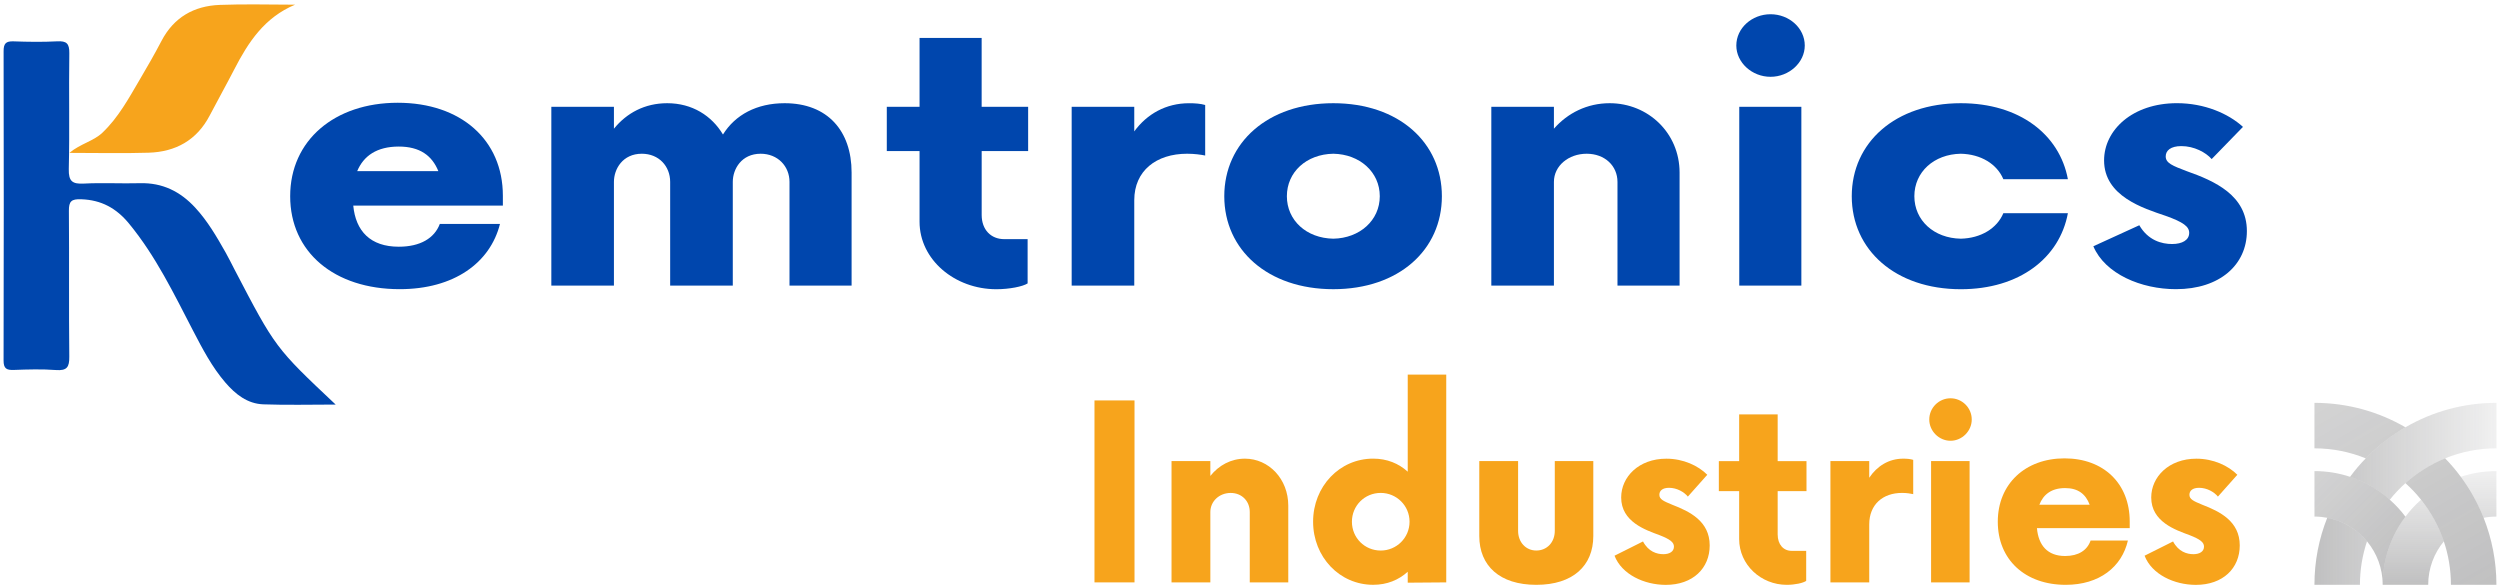
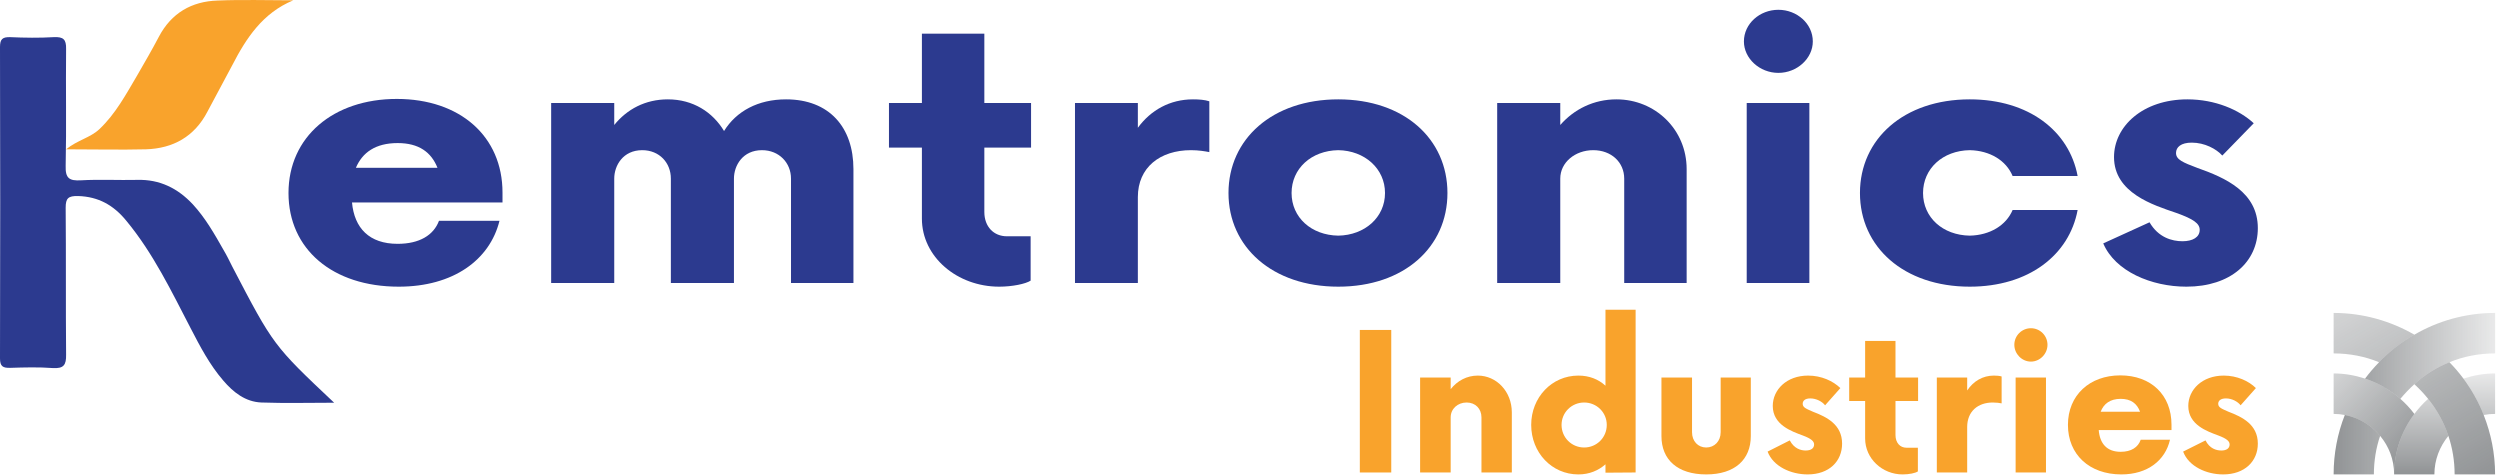
- <svg xmlns="http://www.w3.org/2000/svg" width="379" height="89" viewBox="0 0 379 89" fill="none">
-   <path d="M165.923 60.705H171.992V88.289H165.923V60.705Z" fill="#F7A41C" />
-   <path d="M195.302 76.657V88.289H189.464V77.624C189.464 75.969 188.269 74.73 186.569 74.73C184.868 74.73 183.489 75.973 183.489 77.624V88.289H177.604V69.9H183.489V72.152C184.777 70.542 186.614 69.533 188.73 69.533C192.358 69.533 195.302 72.613 195.302 76.657Z" fill="#F7A41C" />
-   <path d="M219.251 56.797V88.289L213.412 88.335V86.679C212.033 87.923 210.287 88.656 208.17 88.656C203.069 88.656 199.066 84.427 199.066 79.091C199.066 73.754 203.065 69.529 208.17 69.529C210.287 69.529 212.033 70.263 213.412 71.506V56.794H219.251V56.797ZM213.688 79.094C213.688 76.657 211.712 74.726 209.319 74.726C206.882 74.726 204.951 76.657 204.951 79.094C204.951 81.532 206.882 83.463 209.319 83.463C211.712 83.463 213.688 81.532 213.688 79.094Z" fill="#F7A41C" />
-   <path d="M224.259 81.256V69.9H230.143V80.474C230.143 82.22 231.337 83.46 232.902 83.46C234.512 83.46 235.706 82.22 235.706 80.474V69.9H241.545V81.256C241.545 85.761 238.465 88.66 232.902 88.66C227.343 88.66 224.259 85.761 224.259 81.256Z" fill="#F7A41C" />
-   <path d="M244.761 84.246L249.08 82.084C249.908 83.649 251.197 84.015 252.16 84.015C253.124 84.015 253.77 83.6 253.77 82.866C253.77 82.224 253.219 81.763 251.563 81.12C249.447 80.338 245.77 79.098 245.77 75.421C245.77 72.296 248.438 69.537 252.618 69.537C255.195 69.537 257.447 70.595 258.823 71.975L255.879 75.285C255.327 74.597 254.224 73.951 253.03 73.951C252.017 73.951 251.559 74.412 251.559 75.009C251.559 75.701 252.202 75.977 253.536 76.529C256.155 77.541 259.19 79.011 259.19 82.689C259.19 86.135 256.661 88.667 252.523 88.667C249.269 88.66 245.864 87.095 244.761 84.246Z" fill="#F7A41C" />
-   <path d="M269.495 74.45V81.026C269.495 82.545 270.368 83.509 271.611 83.509H273.818V88.063C273.357 88.384 272.118 88.66 270.874 88.66C266.967 88.66 263.656 85.625 263.656 81.717V74.454H260.576V69.904H263.656V62.825H269.495V69.904H273.864V74.454H269.495V74.45Z" fill="#F7A41C" />
-   <path d="M290.043 69.715V74.911C289.631 74.82 289.034 74.726 288.342 74.726C285.447 74.726 283.376 76.472 283.376 79.507V88.289H277.492V69.9H283.376V72.428C284.571 70.637 286.366 69.533 288.524 69.533C289.079 69.533 289.631 69.579 290.043 69.715Z" fill="#F7A41C" />
-   <path d="M292.477 63.6C292.477 61.808 293.947 60.38 295.696 60.38C297.446 60.38 298.916 61.805 298.916 63.6C298.916 65.346 297.446 66.82 295.696 66.82C293.95 66.82 292.477 65.35 292.477 63.6ZM292.752 69.9H298.591V88.289H292.752V69.9Z" fill="#F7A41C" />
-   <path d="M322.868 80.062H308.799C309.029 82.681 310.408 84.291 313.073 84.291C315.098 84.291 316.429 83.418 316.935 81.948H322.589C321.67 85.946 318.269 88.66 313.164 88.66C307.003 88.66 302.865 84.843 302.865 79.094C302.865 73.346 307.049 69.488 312.982 69.488C318.912 69.488 322.865 73.305 322.865 79.049V80.062H322.868ZM309.165 76.521H316.795C316.198 74.911 315.049 73.993 313.069 73.993C311.006 73.993 309.766 74.956 309.165 76.521Z" fill="#F7A41C" />
-   <path d="M325.117 84.246L329.437 82.084C330.264 83.649 331.553 84.015 332.517 84.015C333.481 84.015 334.127 83.6 334.127 82.866C334.127 82.224 333.575 81.763 331.92 81.12C329.803 80.338 326.126 79.098 326.126 75.421C326.126 72.296 328.794 69.537 332.974 69.537C335.552 69.537 337.804 70.595 339.18 71.975L336.236 75.285C335.684 74.597 334.58 73.951 333.386 73.951C332.373 73.951 331.916 74.412 331.916 75.009C331.916 75.701 332.558 75.977 333.892 76.529C336.511 77.541 339.546 79.011 339.546 82.689C339.546 86.135 337.018 88.667 332.88 88.667C329.626 88.66 326.221 87.095 325.117 84.246Z" fill="#F7A41C" />
-   <path d="M76.239 31.167H53.553C53.923 35.029 56.149 37.402 60.45 37.402C63.711 37.402 65.861 36.114 66.678 33.944H75.797C74.315 39.844 68.828 43.838 60.597 43.838C50.661 43.838 43.991 38.211 43.991 29.742C43.991 21.269 50.737 15.578 60.298 15.578C69.86 15.578 76.235 21.205 76.235 29.674V31.167H76.239ZM54.15 25.948H66.455C65.491 23.574 63.639 22.218 60.45 22.218C57.113 22.221 55.113 23.642 54.15 25.948Z" fill="#0046AD" />
-   <path d="M129.102 26.152V43.302H119.688V27.576C119.688 25.203 117.908 23.306 115.316 23.306C112.425 23.306 111.091 25.611 111.091 27.576V43.302H101.597V27.576C101.597 25.203 99.893 23.306 97.297 23.306C94.406 23.306 93.072 25.611 93.072 27.576V43.302H83.582V16.19H93.072V19.512C94.999 17.138 97.743 15.646 101.151 15.646C104.934 15.646 107.897 17.543 109.602 20.392C111.454 17.41 114.719 15.646 118.944 15.646C125.467 15.646 129.102 19.848 129.102 26.152Z" fill="#0046AD" />
-   <path d="M148.822 22.898V32.591C148.822 34.828 150.232 36.253 152.231 36.253H155.787V42.965C155.046 43.438 153.043 43.846 151.044 43.846C144.744 43.846 139.404 39.375 139.404 33.612V22.901H134.438V16.19H139.404V5.751H148.818V16.19H155.866V22.901H148.822V22.898Z" fill="#0046AD" />
-   <path d="M182.706 15.918V23.578C182.037 23.442 181.074 23.306 179.962 23.306C175.291 23.306 171.954 25.884 171.954 30.354V43.302H162.465V16.19H171.954V19.92C173.882 17.275 176.773 15.65 180.257 15.65C181.149 15.646 182.037 15.714 182.706 15.918Z" fill="#0046AD" />
-   <path d="M185.601 29.746C185.601 21.613 192.199 15.646 202.131 15.646C212.066 15.646 218.589 21.613 218.589 29.746C218.589 37.878 212.066 43.842 202.131 43.842C192.199 43.842 185.601 37.878 185.601 29.746ZM209.175 29.746C209.175 26.084 206.137 23.374 202.131 23.306C198.053 23.374 195.09 26.084 195.09 29.746C195.09 33.408 198.057 36.117 202.131 36.185C206.137 36.114 209.175 33.404 209.175 29.746Z" fill="#0046AD" />
-   <path d="M254.624 26.152V43.302H245.21V27.576C245.21 25.135 243.283 23.306 240.539 23.306C237.796 23.306 235.574 25.135 235.574 27.576V43.302H226.084V16.19H235.574V19.512C237.648 17.138 240.615 15.646 244.024 15.646C249.878 15.646 254.624 20.188 254.624 26.152Z" fill="#0046AD" />
-   <path d="M263.226 6.901C263.226 4.255 265.599 2.158 268.414 2.158C271.23 2.158 273.603 4.259 273.603 6.901C273.603 9.478 271.23 11.643 268.414 11.643C265.599 11.647 263.226 9.478 263.226 6.901ZM263.672 16.186H273.086V43.298H263.672V16.186Z" fill="#0046AD" />
-   <path d="M280.727 29.746C280.727 21.613 287.325 15.646 297.257 15.646C306.153 15.646 312.234 20.392 313.492 27.168H303.708C302.744 24.863 300.299 23.374 297.257 23.306C293.179 23.374 290.216 26.084 290.216 29.746C290.216 33.408 293.183 36.117 297.257 36.185C300.295 36.117 302.744 34.628 303.708 32.323H313.492C312.23 39.099 306.153 43.846 297.257 43.846C287.325 43.842 280.727 37.878 280.727 29.746Z" fill="#0046AD" />
-   <path d="M317.351 37.334L324.319 34.148C325.653 36.454 327.728 36.994 329.285 36.994C330.842 36.994 331.882 36.386 331.882 35.301C331.882 34.352 330.993 33.676 328.322 32.724C324.913 31.571 318.979 29.742 318.979 24.319C318.979 19.712 323.28 15.642 330.026 15.642C334.179 15.642 337.811 17.202 340.033 19.236L335.29 24.114C334.398 23.098 332.622 22.149 330.695 22.149C329.062 22.149 328.322 22.83 328.322 23.71C328.322 24.727 329.361 25.135 331.507 25.947C335.733 27.436 340.627 29.606 340.627 35.029C340.627 40.112 336.549 43.838 329.879 43.838C324.618 43.842 319.131 41.537 317.351 37.334Z" fill="#0046AD" />
-   <path d="M50.885 61.332C47.136 61.332 43.519 61.43 39.91 61.298C37.506 61.207 35.7 59.775 34.169 57.999C32.132 55.633 30.704 52.889 29.275 50.142C26.361 44.534 23.622 38.831 19.559 33.895C17.635 31.556 15.36 30.313 12.307 30.207C10.821 30.154 10.432 30.513 10.444 31.968C10.504 39.334 10.425 46.699 10.504 54.061C10.523 55.648 10.156 56.223 8.486 56.098C6.366 55.939 4.219 56.003 2.088 56.083C0.977 56.124 0.538 55.867 0.542 54.643C0.58 39.02 0.58 23.393 0.546 7.766C0.542 6.594 0.897 6.228 2.054 6.269C4.253 6.349 6.464 6.383 8.66 6.266C10.088 6.19 10.527 6.587 10.508 8.065C10.421 13.915 10.568 19.769 10.428 25.615C10.383 27.531 10.999 27.92 12.749 27.83C15.564 27.682 18.391 27.852 21.214 27.773C24.627 27.678 27.336 29.031 29.6 31.484C31.486 33.525 32.858 35.906 34.215 38.298C34.691 39.133 35.106 40.002 35.552 40.853C41.746 52.723 41.746 52.723 50.885 61.332Z" fill="#0046AD" />
-   <path d="M44.732 0.71C40.11 2.638 37.643 6.387 35.53 10.491C34.317 12.845 33.021 15.158 31.792 17.509C29.835 21.262 26.622 23.026 22.522 23.151C18.648 23.272 14.771 23.177 10.516 23.177C12.224 21.768 14.155 21.416 15.523 20.12C17.961 17.803 19.521 14.893 21.192 12.055C22.326 10.128 23.444 8.193 24.476 6.213C26.35 2.623 29.404 0.895 33.312 0.744C37.114 0.593 40.927 0.71 44.732 0.71Z" fill="#F7A41C" />
-   <path d="M358.839 82.072C358.144 84.139 357.766 86.358 357.766 88.659H350.869C350.869 85.073 351.557 81.649 352.808 78.501C355.219 78.954 357.335 80.254 358.839 82.072ZM364.663 64.775C362.445 66.064 360.419 67.651 358.647 69.487C357.793 70.361 356.999 71.298 356.273 72.284C358.518 73.025 360.563 74.219 362.294 75.757C363.012 74.858 363.805 74.015 364.663 73.248C366.42 71.672 368.457 70.387 370.68 69.487C373.079 68.509 375.706 67.968 378.457 67.968V61.071C373.435 61.071 368.722 62.42 364.663 64.775Z" fill="url(#paint0_linear_257_2700)" />
-   <path d="M364.663 78.327C362.494 81.207 361.217 84.785 361.217 88.659C361.217 86.161 360.325 83.863 358.843 82.072C357.339 80.254 355.223 78.954 352.812 78.497C352.184 78.376 351.534 78.312 350.873 78.312V71.418C352.755 71.418 354.577 71.721 356.274 72.284C358.518 73.025 360.563 74.219 362.294 75.757C363.167 76.528 363.964 77.39 364.663 78.327Z" fill="url(#paint1_linear_257_2700)" />
-   <path d="M378.457 71.418V78.316C377.792 78.316 377.142 78.38 376.519 78.501C375.631 76.271 374.463 74.185 373.057 72.284C374.754 71.721 376.572 71.418 378.457 71.418ZM367.033 75.757C366.156 76.528 365.359 77.39 364.663 78.327C362.494 81.207 361.217 84.785 361.217 88.659H368.114C368.114 86.161 369.006 83.863 370.487 82.072C369.705 79.755 368.53 77.624 367.033 75.757Z" fill="url(#paint2_linear_257_2700)" />
-   <path d="M378.457 88.659H371.56C371.56 86.358 371.182 84.143 370.487 82.072C369.708 79.756 368.529 77.624 367.036 75.757C366.318 74.858 365.525 74.015 364.667 73.248C366.424 71.672 368.461 70.387 370.683 69.487C371.538 70.361 372.331 71.298 373.057 72.284C374.463 74.185 375.63 76.271 376.518 78.501C377.766 81.645 378.457 85.073 378.457 88.659ZM350.869 61.071V67.968C353.62 67.968 356.243 68.509 358.643 69.487C360.415 67.651 362.441 66.064 364.659 64.775C360.604 62.42 355.892 61.071 350.869 61.071Z" fill="url(#paint3_linear_257_2700)" />
+ <svg xmlns="http://www.w3.org/2000/svg" width="469" height="89" viewBox="0 0 469 89" fill="none">
+   <path d="M255.103 61.898H260.999V88.637H255.103V61.898Z" fill="#F9A32C" />
+   <path d="M283.618 77.368V88.636H277.923V78.297C277.923 76.681 276.792 75.51 275.136 75.51C273.48 75.51 272.147 76.681 272.147 78.297V88.636H266.412V70.824H272.147V73.005C273.4 71.43 275.177 70.461 277.237 70.461C280.751 70.461 283.618 73.45 283.618 77.368Z" fill="#F9A32C" />
+   <path fill-rule="evenodd" clip-rule="evenodd" d="M306.842 58.102V88.636L301.187 88.677V87.102C299.855 88.273 298.158 89 296.098 89C291.13 89 287.253 84.921 287.253 79.71C287.253 74.54 291.13 70.461 296.098 70.461C298.158 70.461 299.855 71.147 301.187 72.359V58.102H306.842ZM301.43 79.71C301.43 77.368 299.532 75.51 297.189 75.51C294.846 75.51 292.948 77.368 292.948 79.71C292.948 82.093 294.846 83.951 297.189 83.951C299.532 83.951 301.43 82.093 301.43 79.71Z" fill="#F9A32C" />
+   <path d="M311.688 81.81V70.824H317.424V81.083C317.424 82.78 318.555 83.951 320.09 83.951C321.624 83.951 322.796 82.78 322.796 81.083V70.824H328.45V81.81C328.45 86.213 325.461 89 320.09 89C314.677 89 311.688 86.213 311.688 81.81V81.81Z" fill="#F9A32C" />
+   <path d="M331.602 84.719L335.762 82.618C336.57 84.153 337.822 84.517 338.751 84.517C339.72 84.517 340.326 84.113 340.326 83.386C340.326 82.78 339.801 82.295 338.185 81.689C336.125 80.922 332.571 79.71 332.571 76.156C332.571 73.127 335.156 70.461 339.195 70.461C341.699 70.461 343.88 71.471 345.253 72.804L342.386 76.035C341.861 75.348 340.77 74.742 339.599 74.742C338.629 74.742 338.185 75.187 338.185 75.752C338.185 76.439 338.831 76.681 340.124 77.246C342.668 78.216 345.576 79.629 345.576 83.224C345.576 86.536 343.153 89 339.114 89C335.964 89 332.652 87.505 331.602 84.719V84.719Z" fill="#F9A32C" />
+   <path d="M355.593 75.227V81.609C355.593 83.062 356.441 83.992 357.653 83.992H359.794V88.434C359.349 88.757 358.138 89 356.926 89C353.129 89 349.898 86.051 349.898 82.255V75.227H346.909V70.824H349.898V63.958H355.593V70.824H359.834V75.227H355.593Z" fill="#F9A32C" />
+   <path d="M375.505 70.623V75.671C375.101 75.591 374.536 75.51 373.849 75.51C371.062 75.51 369.043 77.166 369.043 80.114V88.636H363.348V70.824H369.043V73.248C370.214 71.511 371.951 70.461 374.051 70.461C374.576 70.461 375.101 70.501 375.505 70.623Z" fill="#F9A32C" />
+   <path d="M377.889 64.685C377.889 62.949 379.302 61.575 380.999 61.575C382.695 61.575 384.109 62.949 384.109 64.685C384.109 66.382 382.695 67.836 380.999 67.836C379.302 67.836 377.889 66.382 377.889 64.685ZM378.131 70.825H383.826V88.636H378.131V70.825Z" fill="#F9A32C" />
+   <path fill-rule="evenodd" clip-rule="evenodd" d="M407.373 80.68H393.721C393.923 83.225 395.256 84.759 397.841 84.759C399.82 84.759 401.112 83.911 401.597 82.498H407.09C406.202 86.375 402.89 89 397.962 89C391.984 89 387.945 85.284 387.945 79.711C387.945 74.137 392.025 70.421 397.76 70.421C403.536 70.421 407.373 74.096 407.373 79.67V80.68ZM394.085 77.247H401.476C400.911 75.712 399.78 74.823 397.841 74.823C395.862 74.823 394.65 75.752 394.085 77.247Z" fill="#F9A32C" />
+   <path d="M409.554 84.719L413.754 82.618C414.522 84.153 415.774 84.517 416.743 84.517C417.672 84.517 418.278 84.113 418.278 83.386C418.278 82.78 417.753 82.295 416.137 81.689C414.077 80.922 410.523 79.71 410.523 76.156C410.523 73.127 413.108 70.461 417.187 70.461C419.651 70.461 421.873 71.471 423.206 72.804L420.338 76.035C419.813 75.348 418.722 74.742 417.591 74.742C416.582 74.742 416.137 75.187 416.137 75.752C416.137 76.439 416.784 76.681 418.076 77.246C420.621 78.216 423.569 79.629 423.569 83.224C423.569 86.536 421.105 89 417.066 89C413.916 89 410.604 87.505 409.554 84.719V84.719Z" fill="#F9A32C" />
+   <path fill-rule="evenodd" clip-rule="evenodd" d="M94.27 37.987H66.037C66.481 42.794 69.268 45.742 74.6 45.742C78.679 45.742 81.345 44.127 82.355 41.42H93.704C91.887 48.771 85.02 53.78 74.802 53.78C62.402 53.78 54.122 46.752 54.122 36.21C54.122 25.668 62.523 18.56 74.438 18.56C86.313 18.56 94.27 25.587 94.27 36.129V37.987ZM66.764 31.484H82.072C80.901 28.536 78.558 26.84 74.6 26.84C70.44 26.84 67.976 28.617 66.764 31.484Z" fill="#2C3A8F" />
+   <path d="M160.105 31.726V53.092H148.392V33.503C148.392 30.555 146.17 28.172 142.939 28.172C139.345 28.172 137.689 31.039 137.689 33.503V53.092H125.854V33.503C125.854 30.555 123.714 28.172 120.482 28.172C116.888 28.172 115.232 31.039 115.232 33.503V53.092H103.397V19.326H115.232V23.446C117.615 20.498 121.048 18.64 125.289 18.64C130.014 18.64 133.69 21.023 135.831 24.577C138.133 20.861 142.212 18.64 147.463 18.64C155.581 18.64 160.105 23.89 160.105 31.726Z" fill="#2C3A8F" />
+   <path d="M184.662 27.688V39.764C184.662 42.551 186.439 44.328 188.903 44.328H193.346V52.649C192.417 53.255 189.913 53.78 187.449 53.78C179.573 53.78 172.949 48.206 172.949 41.016V27.688H166.77V19.327H172.949V6.321H184.662V19.327H193.427V27.688H184.662Z" fill="#2C3A8F" />
+   <path d="M226.87 19.003V28.535C226.022 28.374 224.851 28.172 223.437 28.172C217.621 28.172 213.461 31.403 213.461 36.977V53.092H201.667V19.326H213.461V23.971C215.884 20.659 219.479 18.64 223.801 18.64C224.932 18.64 226.022 18.72 226.87 19.003V19.003Z" fill="#2C3A8F" />
+   <path fill-rule="evenodd" clip-rule="evenodd" d="M230.465 36.209C230.465 26.071 238.704 18.64 251.064 18.64C263.423 18.64 271.541 26.071 271.541 36.209C271.541 46.347 263.423 53.779 251.064 53.779C238.704 53.779 230.465 46.347 230.465 36.209V36.209ZM259.828 36.209C259.828 31.645 256.032 28.253 251.064 28.172C245.975 28.253 242.299 31.645 242.299 36.209C242.299 40.773 245.975 44.126 251.064 44.206C256.032 44.126 259.828 40.773 259.828 36.209V36.209Z" fill="#2C3A8F" />
+   <path d="M316.415 31.726V53.092H304.702V33.503C304.702 30.474 302.319 28.172 298.886 28.172C295.493 28.172 292.706 30.474 292.706 33.503V53.092H280.872V19.326H292.706V23.446C295.291 20.498 298.967 18.64 303.248 18.64C310.518 18.64 316.415 24.294 316.415 31.726V31.726Z" fill="#2C3A8F" />
+   <path d="M327.158 7.775C327.158 4.463 330.107 1.838 333.621 1.838C337.135 1.838 340.083 4.463 340.083 7.775C340.083 10.966 337.135 13.672 333.621 13.672C330.107 13.672 327.158 10.966 327.158 7.775ZM327.683 19.327H339.437V53.093H327.683V19.327Z" fill="#2C3A8F" />
+   <path d="M348.929 36.209C348.929 26.071 357.168 18.64 369.528 18.64C380.594 18.64 388.188 24.577 389.763 33.019H377.565C376.354 30.11 373.324 28.253 369.528 28.172C364.438 28.253 360.763 31.645 360.763 36.209C360.763 40.773 364.438 44.126 369.528 44.206C373.324 44.126 376.354 42.268 377.565 39.4H389.763C388.188 47.842 380.594 53.779 369.528 53.779C357.168 53.779 348.929 46.347 348.929 36.209V36.209Z" fill="#2C3A8F" />
+   <path d="M394.569 45.661L403.253 41.702C404.909 44.57 407.494 45.257 409.433 45.257C411.372 45.257 412.664 44.489 412.664 43.116C412.664 41.945 411.533 41.096 408.221 39.925C403.98 38.471 396.589 36.209 396.589 29.464C396.589 23.729 401.961 18.64 410.362 18.64C415.532 18.64 420.055 20.578 422.802 23.123L416.905 29.181C415.774 27.929 413.593 26.758 411.17 26.758C409.15 26.758 408.221 27.606 408.221 28.697C408.221 29.949 409.514 30.474 412.179 31.484C417.47 33.342 423.569 36.048 423.569 42.793C423.569 49.134 418.48 53.779 410.16 53.779C403.617 53.779 396.791 50.911 394.569 45.661V45.661Z" fill="#2C3A8F" />
+   <path d="M62.685 75.551C58.041 75.551 53.517 75.672 49.033 75.51C46.045 75.389 43.783 73.612 41.884 71.39C39.34 68.442 37.563 65.049 35.786 61.616C32.151 54.629 28.758 47.52 23.669 41.381C21.285 38.473 18.458 36.897 14.662 36.776C12.804 36.736 12.319 37.18 12.319 38.957C12.4 48.166 12.319 57.335 12.4 66.503C12.44 68.482 11.955 69.169 9.896 69.048C7.27 68.846 4.564 68.927 1.939 69.007C0.525 69.048 0 68.725 0 67.23C0.054 47.762 0.054 28.294 0 8.826C0 7.372 0.444 6.928 1.898 6.968C4.604 7.09 7.391 7.13 10.098 6.968C11.875 6.888 12.44 7.372 12.4 9.19C12.319 16.5 12.48 23.771 12.319 31.081C12.238 33.464 13.006 33.949 15.187 33.828C18.701 33.626 22.215 33.828 25.728 33.747C29.969 33.626 33.362 35.322 36.19 38.351C38.532 40.896 40.228 43.885 41.925 46.874C42.531 47.883 43.056 48.974 43.581 50.024C51.295 64.807 51.295 64.807 62.685 75.551V75.551Z" fill="#2C3A8F" />
+   <path d="M55.012 0.061C49.276 2.444 46.207 7.129 43.581 12.219C42.047 15.167 40.431 18.035 38.896 20.983C36.473 25.628 32.474 27.849 27.385 28.011C22.538 28.132 17.732 28.011 12.4 28.011C14.541 26.274 16.965 25.83 18.661 24.214C21.69 21.347 23.629 17.712 25.729 14.157C27.102 11.774 28.516 9.351 29.808 6.887C32.151 2.444 35.948 0.263 40.795 0.102C45.561 -0.1 50.286 0.061 55.012 0.061Z" fill="#F9A32C" />
+   <g style="mix-blend-mode:multiply">
+     <path fill-rule="evenodd" clip-rule="evenodd" d="M446.512 81.77C445.745 84.032 445.341 86.495 445.341 88.999H437.788C437.788 85.082 438.515 81.325 439.888 77.852C442.554 78.337 444.856 79.791 446.512 81.77ZM452.934 62.786C450.471 64.2 448.249 65.937 446.31 67.956C445.368 68.926 444.493 69.949 443.685 71.026C446.149 71.834 448.411 73.167 450.309 74.823C451.117 73.853 451.992 72.938 452.934 72.076C454.833 70.339 457.094 68.926 459.518 67.956C462.143 66.866 465.051 66.3 468.081 66.3V58.707C462.547 58.707 457.377 60.202 452.934 62.786Z" fill="url(#paint0_linear_510_3726)" />
+     <path d="M452.934 77.65C450.551 80.841 449.138 84.759 449.138 89C449.138 86.253 448.168 83.749 446.512 81.77C444.856 79.791 442.554 78.337 439.888 77.852C439.215 77.717 438.515 77.65 437.788 77.65V70.057C439.848 70.057 441.827 70.42 443.685 71.026C446.149 71.834 448.411 73.167 450.309 74.823C451.278 75.671 452.167 76.64 452.934 77.65V77.65Z" fill="url(#paint1_linear_510_3726)" />
+     <path fill-rule="evenodd" clip-rule="evenodd" d="M468.081 70.057V77.65C467.327 77.65 466.613 77.717 465.94 77.852C464.971 75.388 463.678 73.126 462.143 71.026C464.001 70.42 465.98 70.057 468.081 70.057ZM455.519 74.823C454.55 75.671 453.702 76.64 452.934 77.65C450.551 80.841 449.138 84.759 449.138 89H456.691C456.691 86.253 457.7 83.749 459.316 81.77C458.468 79.225 457.175 76.883 455.519 74.823V74.823Z" fill="url(#paint2_linear_510_3726)" />
+     <path fill-rule="evenodd" clip-rule="evenodd" d="M468.081 88.999H460.487C460.487 86.495 460.083 84.032 459.316 81.77C458.468 79.225 457.175 76.882 455.519 74.823C454.738 73.853 453.877 72.938 452.934 72.076C454.833 70.339 457.094 68.926 459.518 67.956C460.46 68.926 461.335 69.949 462.143 71.026C463.678 73.126 464.971 75.388 465.94 77.852C467.313 81.325 468.081 85.082 468.081 88.999V88.999ZM452.934 62.786C450.471 64.2 448.249 65.937 446.31 67.956C443.685 66.866 440.777 66.3 437.788 66.3V58.707C443.281 58.707 448.451 60.202 452.934 62.786Z" fill="url(#paint3_linear_510_3726)" />
+   </g>
  <defs>
-     <linearGradient id="paint0_linear_257_2700" x1="378.455" y1="74.865" x2="350.87" y2="74.865" gradientUnits="userSpaceOnUse">
-       <stop stop-color="#2E2E30" stop-opacity="0.07" />
-       <stop offset="1" stop-color="#2E2E30" stop-opacity="0.3" />
+     <linearGradient id="paint0_linear_510_3726" x1="468.081" y1="89.807" x2="437.788" y2="89.807" gradientUnits="userSpaceOnUse">
+       <stop stop-color="#23282C" stop-opacity="0.1" />
+       <stop offset="1" stop-color="#23282C" stop-opacity="0.5" />
    </linearGradient>
-     <linearGradient id="paint1_linear_257_2700" x1="350.929" y1="71.359" x2="364.721" y2="85.151" gradientUnits="userSpaceOnUse">
-       <stop stop-color="#2E2E30" stop-opacity="0.21" />
-       <stop offset="1" stop-color="#2E2E30" stop-opacity="0.3" />
+     <linearGradient id="paint1_linear_510_3726" x1="442.271" y1="65.573" x2="457.418" y2="80.72" gradientUnits="userSpaceOnUse">
+       <stop stop-color="#23282C" stop-opacity="0.2" />
+       <stop offset="1" stop-color="#23282C" stop-opacity="0.5" />
    </linearGradient>
-     <linearGradient id="paint2_linear_257_2700" x1="369.835" y1="71.417" x2="369.835" y2="88.657" gradientUnits="userSpaceOnUse">
-       <stop stop-color="#2E2E30" stop-opacity="0.07" />
-       <stop offset="1" stop-color="#2E2E30" stop-opacity="0.3" />
+     <linearGradient id="paint2_linear_510_3726" x1="468.888" y1="70.057" x2="468.888" y2="89" gradientUnits="userSpaceOnUse">
+       <stop stop-color="#23282C" stop-opacity="0.1" />
+       <stop offset="1" stop-color="#23282C" stop-opacity="0.5" />
    </linearGradient>
-     <linearGradient id="paint3_linear_257_2700" x1="355.346" y1="58.489" x2="374.187" y2="91.122" gradientUnits="userSpaceOnUse">
-       <stop stop-color="#2E2E30" stop-opacity="0.21" />
-       <stop offset="1" stop-color="#2E2E30" stop-opacity="0.3" />
+     <linearGradient id="paint3_linear_510_3726" x1="451.682" y1="50.71" x2="472.362" y2="86.536" gradientUnits="userSpaceOnUse">
+       <stop stop-color="#23282C" stop-opacity="0.2" />
+       <stop offset="1" stop-color="#23282C" stop-opacity="0.5" />
    </linearGradient>
  </defs>
</svg>
